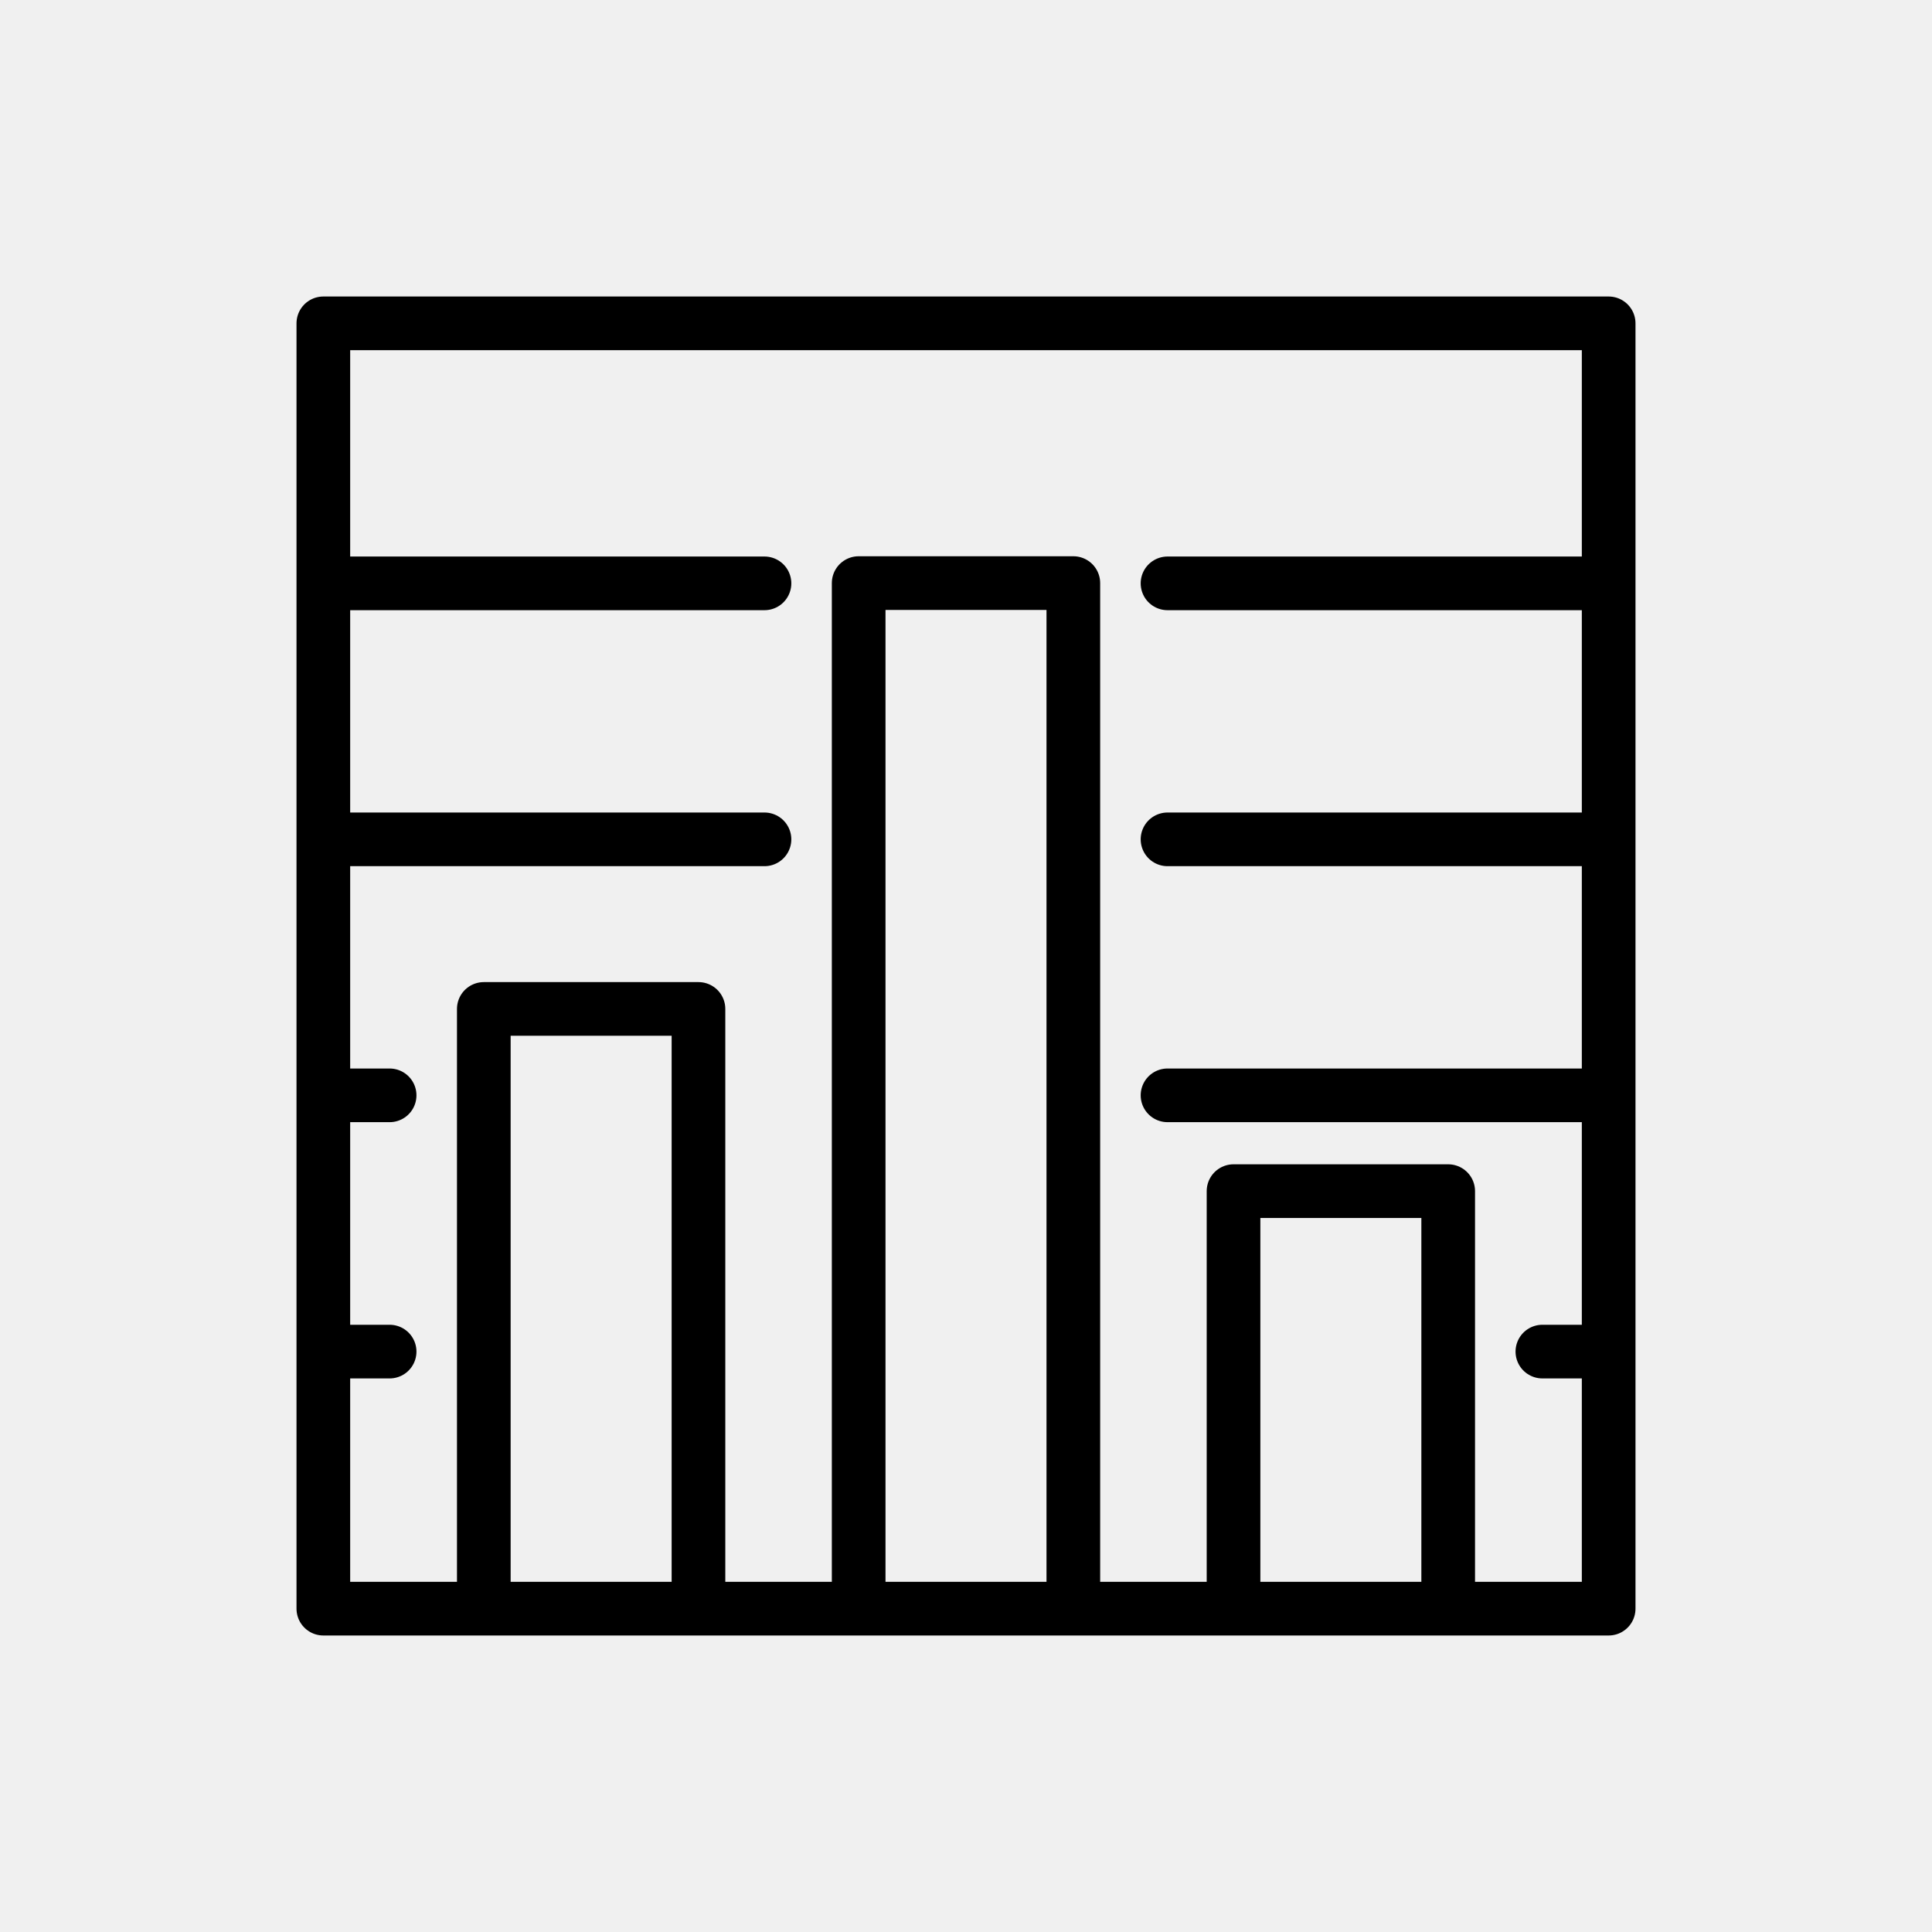
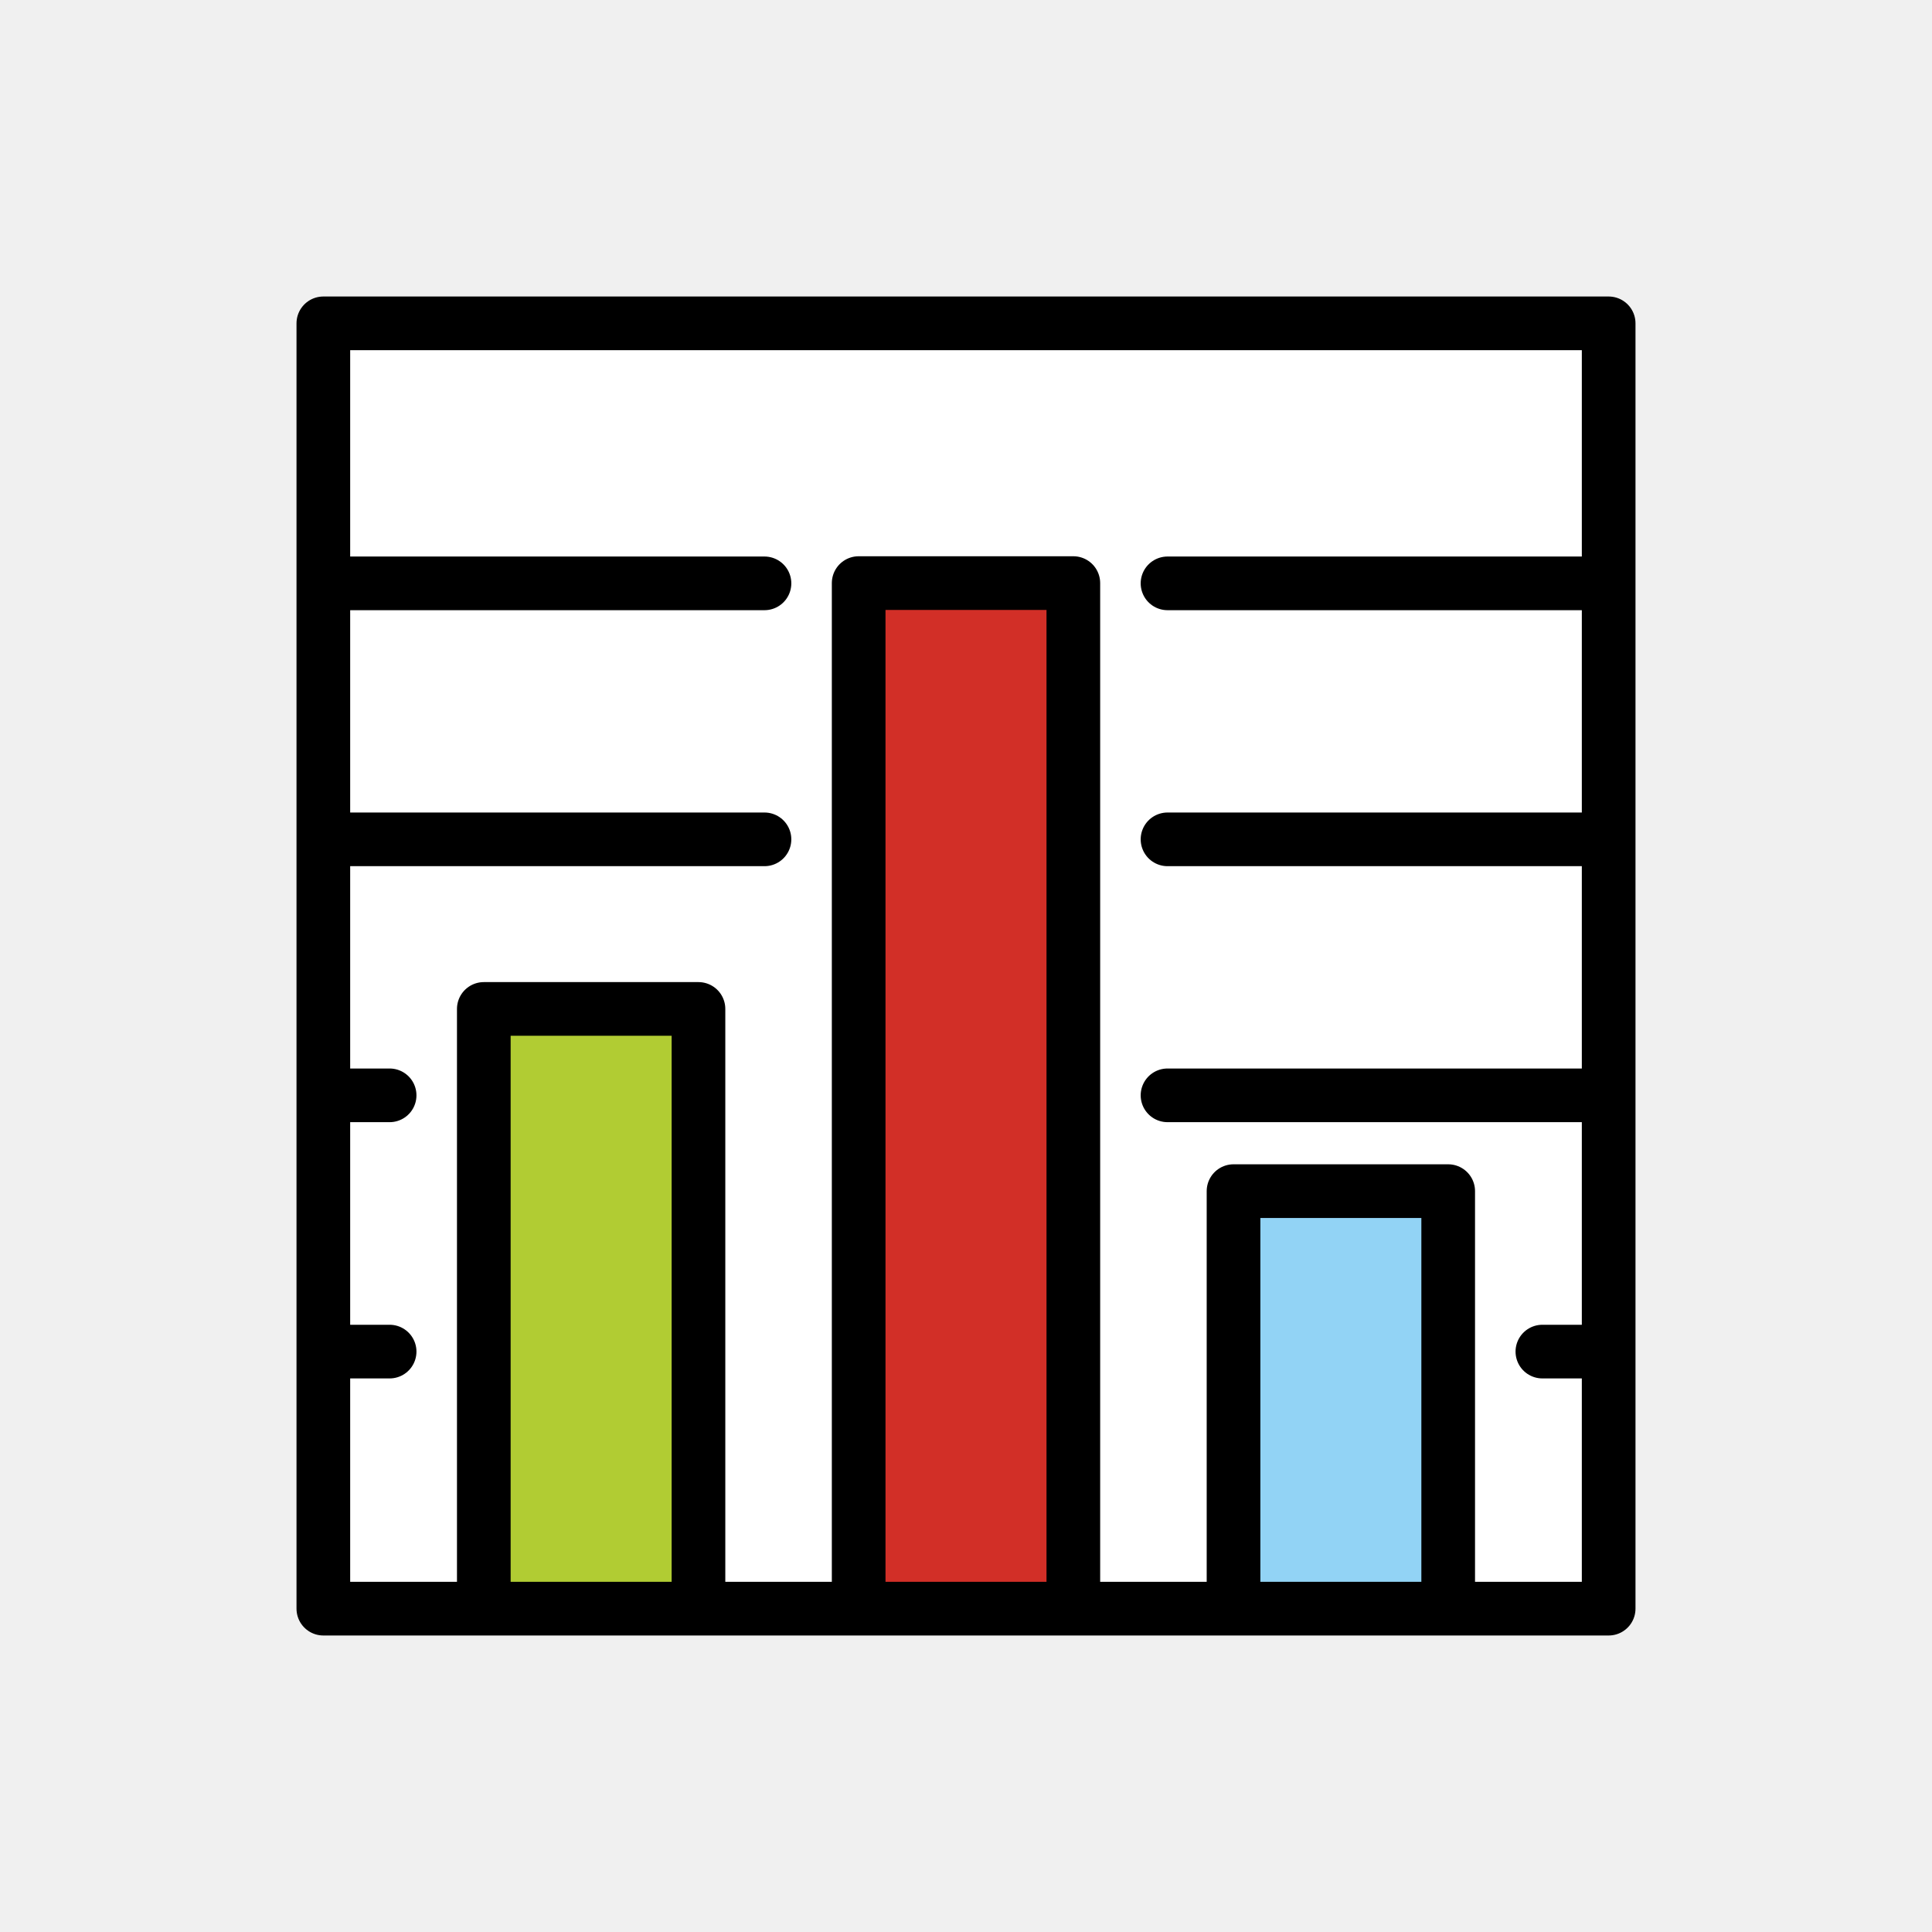
<svg xmlns="http://www.w3.org/2000/svg" id="emoji" viewBox="0 0 72 72">
+   <g id="color">
+     <rect x="12.05" y="12.05" width="47.9" height="47.9" fill="#fff" />
+     <rect x="18.32" y="37.6" width="8" height="21.41" fill="#b1cc33" />
+     <rect x="46.25" y="44.38" width="8" height="14.62" fill="#92d3f5" />
+     <rect x="32.28" y="21.69" width="8" height="37.32" fill="#d22f27" />
+   </g>
+   <g id="hair" />
+   <g id="skin" />
+   <g id="skin-shadow" />
  <g id="line">
    <path fill="none" stroke="#000" stroke-linecap="round" stroke-linejoin="round" stroke-miterlimit="10" stroke-width="2" d="m18.03 59.01v-21.41h8v21.41" />
    <path fill="none" stroke="#000" stroke-linecap="round" stroke-linejoin="round" stroke-miterlimit="10" stroke-width="2" d="m45.97 59.01v-14.62h8v14.62" />
    <line x1="12.75" x2="28.49" y1="31.28" y2="31.28" fill="none" stroke="#000" stroke-linecap="round" stroke-linejoin="round" stroke-miterlimit="10" stroke-width="2" />
    <line x1="43.51" x2="59.45" y1="40.82" y2="40.82" fill="none" stroke="#000" stroke-linecap="round" stroke-linejoin="round" stroke-miterlimit="10" stroke-width="2" />
    <line x1="57.48" x2="59.17" y1="50.37" y2="50.37" fill="none" stroke="#000" stroke-linecap="round" stroke-linejoin="round" stroke-miterlimit="10" stroke-width="2" />
    <rect x="12.05" y="12.05" width="47.9" height="47.9" fill="none" stroke="#000" stroke-linecap="round" stroke-linejoin="round" stroke-miterlimit="10" stroke-width="2" />
    <path fill="none" stroke="#000" stroke-linecap="round" stroke-linejoin="round" stroke-miterlimit="10" stroke-width="2" d="m32 59.01v-37.28h8v37.28" />
    <line x1="12.39" x2="14.52" y1="40.82" y2="40.82" fill="none" stroke="#000" stroke-linecap="round" stroke-linejoin="round" stroke-miterlimit="10" stroke-width="2" />
    <line x1="12.39" x2="14.52" y1="50.37" y2="50.37" fill="none" stroke="#000" stroke-linecap="round" stroke-linejoin="round" stroke-miterlimit="10" stroke-width="2" />
    <line x1="43.51" x2="59.45" y1="31.28" y2="31.28" fill="none" stroke="#000" stroke-linecap="round" stroke-linejoin="round" stroke-miterlimit="10" stroke-width="2" />
    <line x1="43.51" x2="59.45" y1="21.74" y2="21.74" fill="none" stroke="#000" stroke-linecap="round" stroke-linejoin="round" stroke-miterlimit="10" stroke-width="2" />
    <line x1="12.75" x2="28.49" y1="21.74" y2="21.74" fill="none" stroke="#000" stroke-linecap="round" stroke-linejoin="round" stroke-miterlimit="10" stroke-width="2" />
  </g>
</svg>
